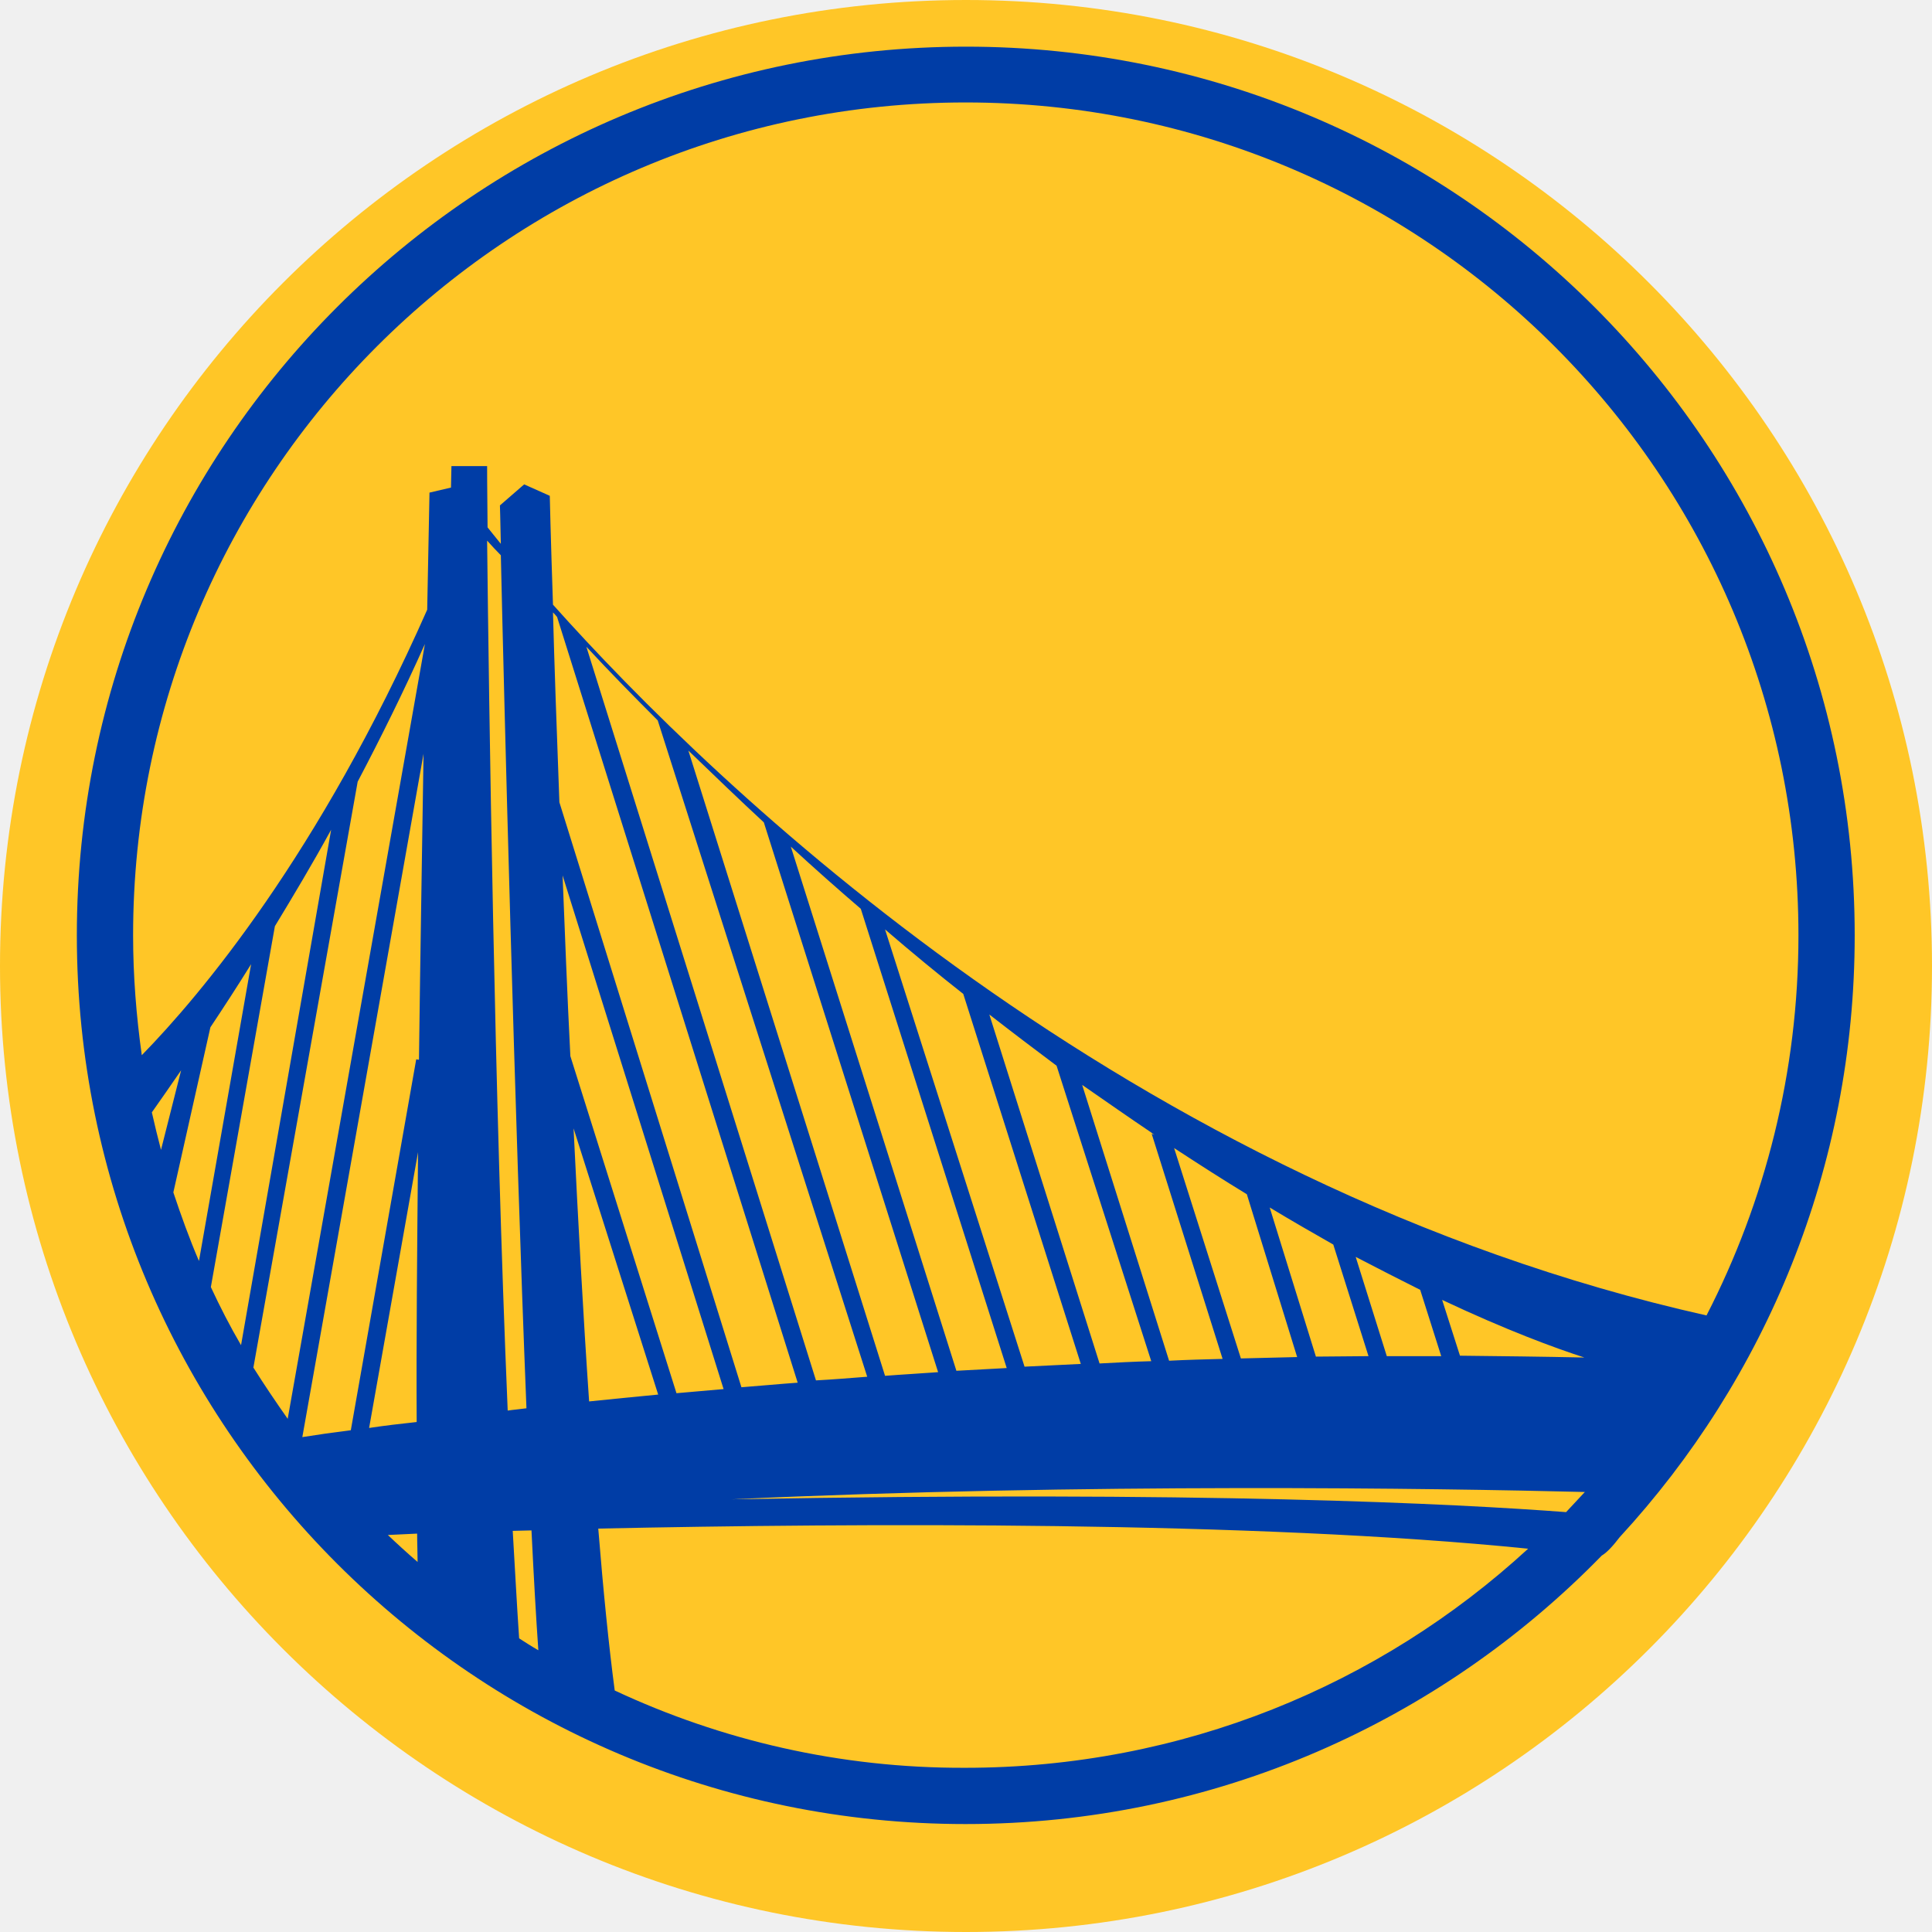
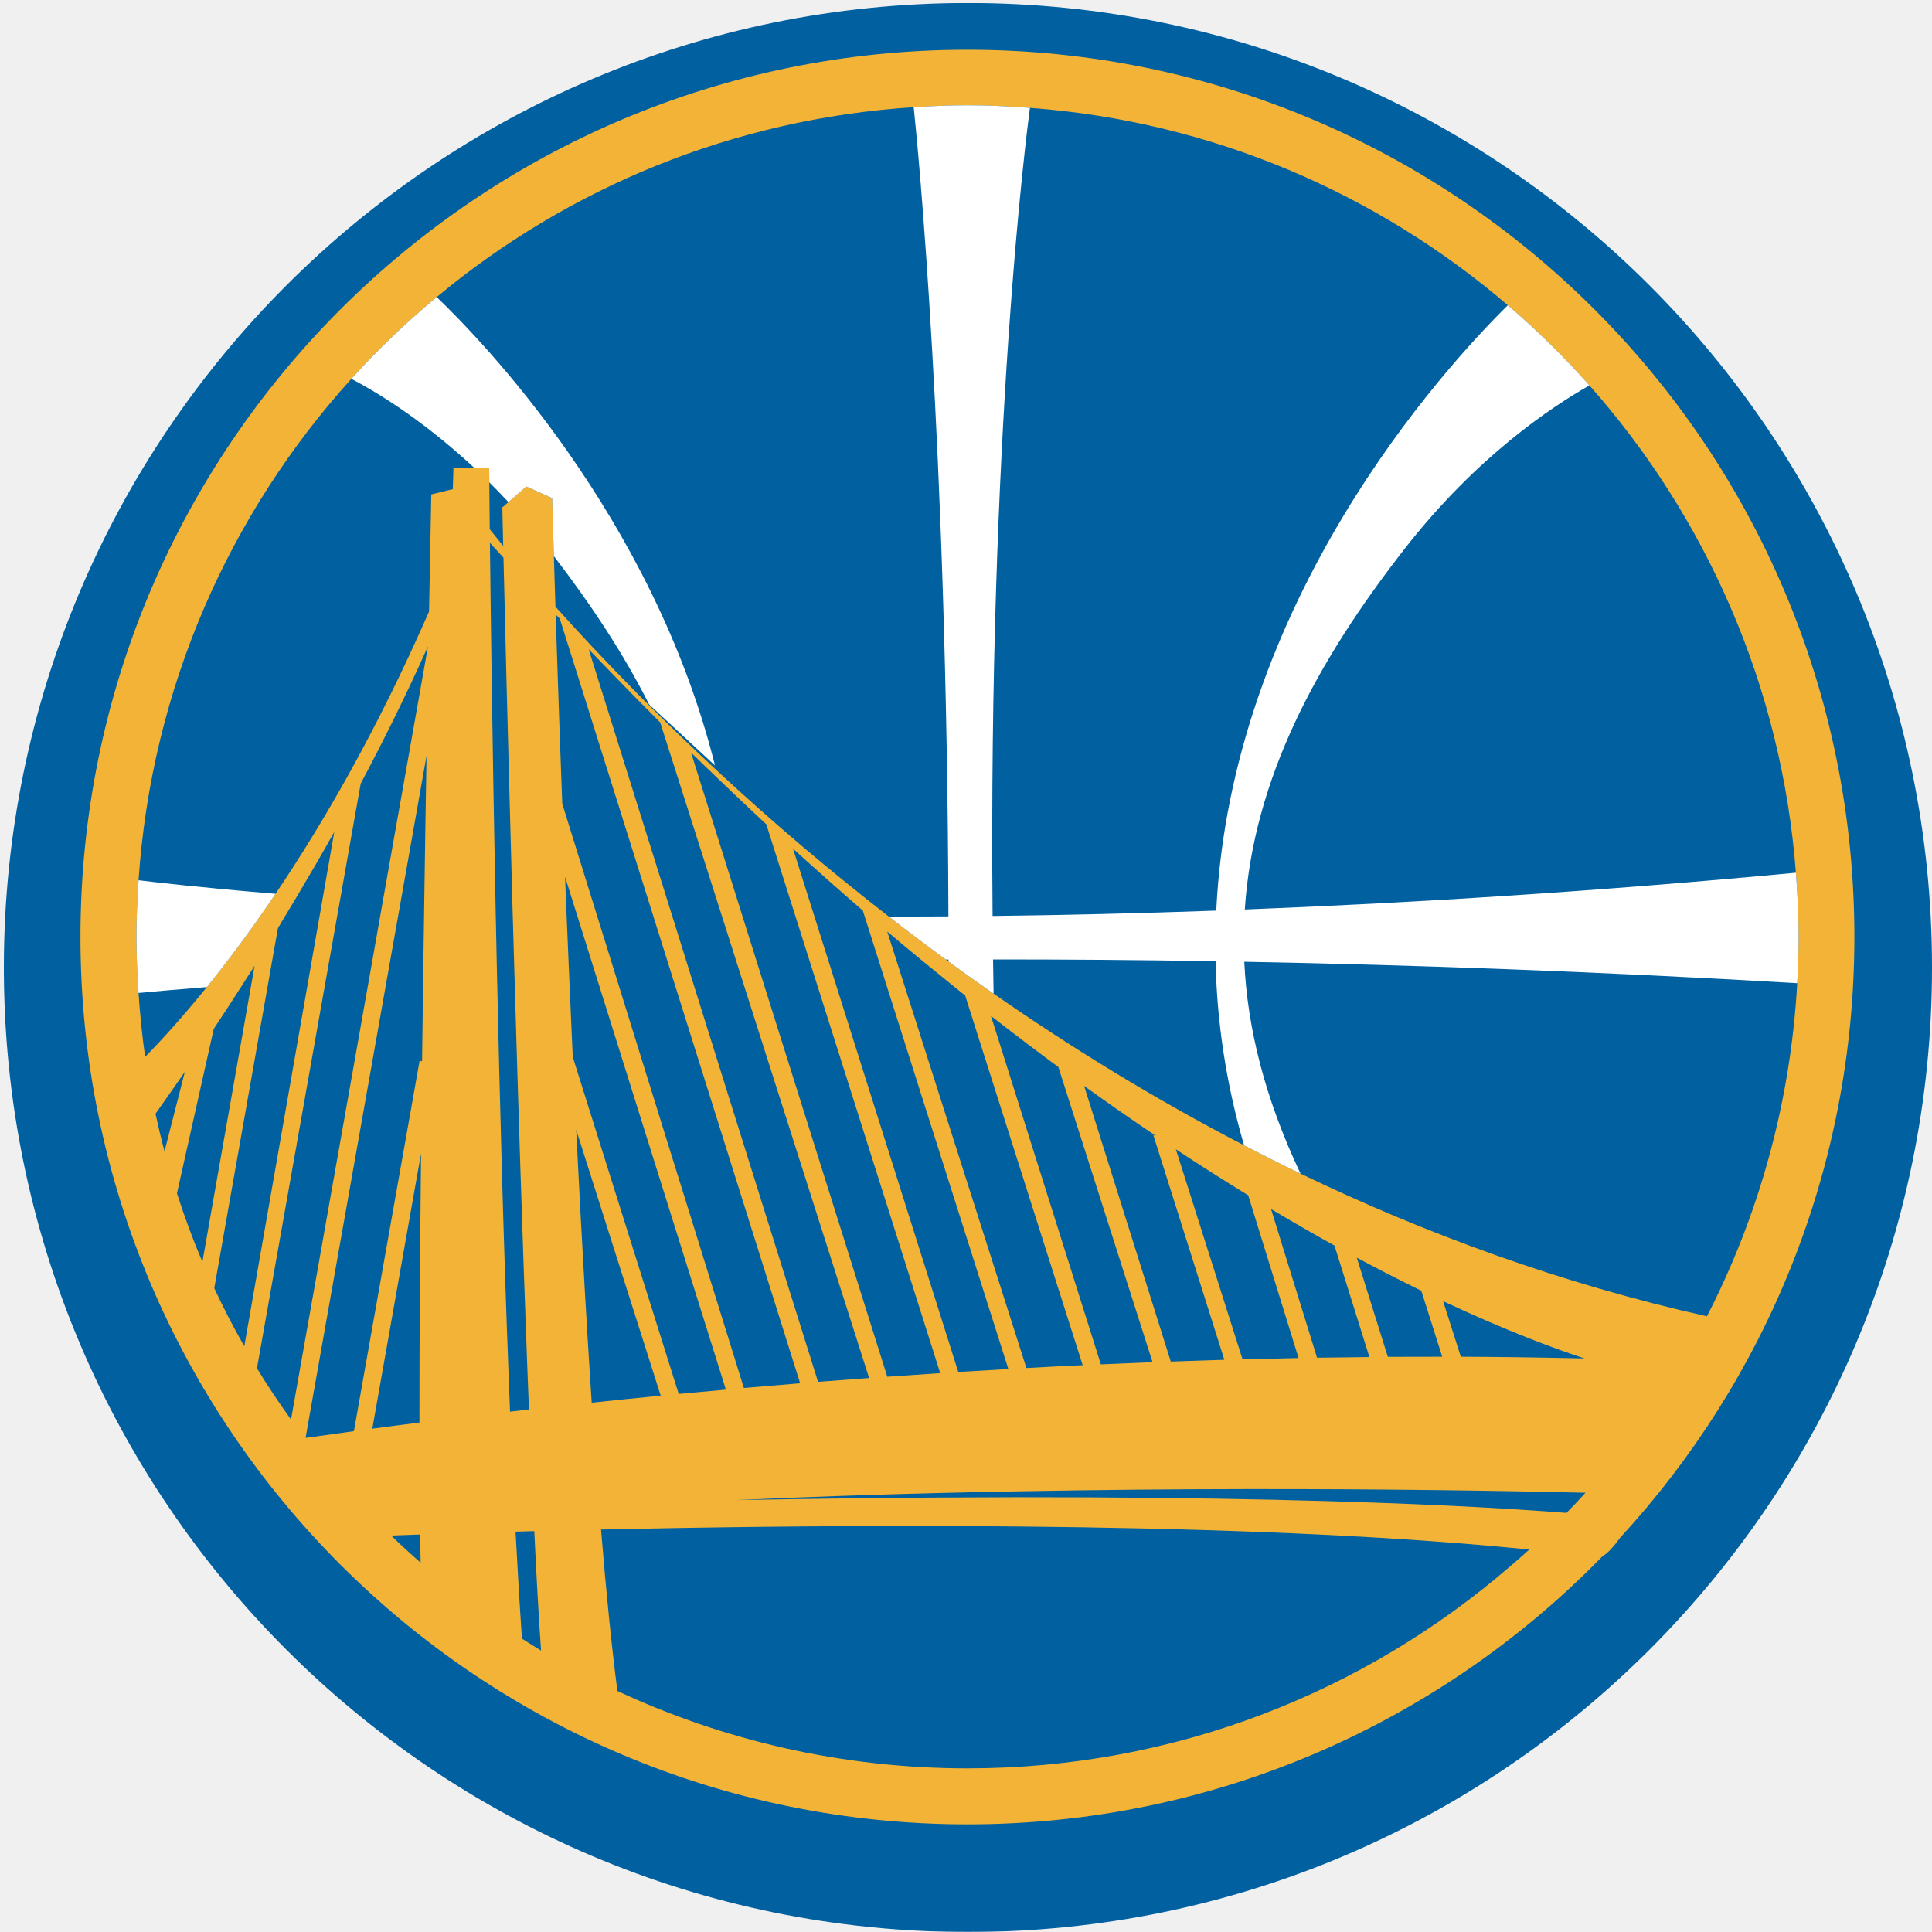
- <svg xmlns="http://www.w3.org/2000/svg" version="1.0" id="Layer_1" x="0px" y="0px" width="422.4px" height="422.4px" viewBox="0 0 422.4 422.4" style="enable-background:new 0 0 422.4 422.4;" xml:space="preserve">
-   <style type="text/css">
- 	.st0{fill:#FFC627;}
- 	.st1{fill:#003DA6;}
- </style>
-   <path class="st0" d="M422.4,211.2c0,116.6-94.5,211.2-211.2,211.2C94.6,422.4,0,327.8,0,211.2S94.5,0,211.2,0  C327.9,0,422.4,94.6,422.4,211.2" />
-   <path class="st1" d="M354.1,336.1c31.9-34.6,51.4-80.8,51.4-131.6c0-107.3-87-194.3-194.3-194.3c-107.4,0-194.4,87-194.4,194.3  s87,194.3,194.3,194.3c54.6,0,103.8-22.5,139.1-58.7C351.4,339.4,352.8,337.8,354.1,336.1z M159.9,327.8  c77.6-3.6,154.6-2.4,186.6-1.6c-1.4,1.5-2.8,3-4.1,4.4C318.6,328.8,263.1,325.9,159.9,327.8z M46,224.6c2.8-4.2,5.8-8.8,8.9-13.8  l-11.4,64.9c-2.1-4.9-3.9-9.9-5.6-15L46,224.6z M35.2,251.4c-0.7-2.7-1.4-5.5-2-8.2c1.9-2.7,4-5.7,6.4-9.2L35.2,251.4z M60.1,202.5  c4-6.6,8.2-13.6,12.3-21.1L52.7,294.1c-2.4-4.1-4.6-8.4-6.6-12.7L60.1,202.5z M78.2,170.9c5.1-9.7,10.1-19.8,14.7-30.1l-30,169.4  c-2.6-3.7-5.1-7.4-7.5-11.2L78.2,170.9z M106.5,118.2c1,1.1,2,2.2,3,3.2c0.7,31.1,3,121.7,5.6,186.5c-1.4,0.2-2.8,0.3-4.1,0.5  C108.1,240.1,106.9,153.7,106.5,118.2z M251.7,247.6l0.1,0.3l0,0L251.7,247.6c0.2,0.2,0.4,0.3,0.7,0.5l-0.6-0.2l15.5,49.2  c-3.9,0.1-7.8,0.2-11.7,0.4l-19-60.3C241.8,240.8,246.8,244.3,251.7,247.6z M319.2,296.4l-3.9-12.2c14,6.6,24.6,10.5,31.1,12.6  C337.2,296.6,328.2,296.5,319.2,296.4z M310.5,282l4.6,14.5c-4,0-8,0-11.9,0l-6.8-21.7C301.4,277.4,306.1,279.8,310.5,282z   M291.5,272.1l7.7,24.4c-3.8,0-7.7,0.1-11.5,0.1L277.6,264C282.4,266.9,287.1,269.6,291.5,272.1z M272.6,261.1l11,35.6  c-4.1,0.1-8.2,0.2-12.3,0.3l-14.6-46C262.2,254.6,267.5,258,272.6,261.1z M231,233l20.7,64.6c-3.8,0.1-7.6,0.3-11.3,0.5l-24.1-76.3  C221.3,225.7,226.2,229.4,231,233z M210.6,217.3l25.7,80.9c-4.1,0.2-8.2,0.4-12.3,0.6l-30.5-95.6C199.3,208.2,205,212.9,210.6,217.3  z M188.2,198.7l31.9,100.4c-3.7,0.2-7.3,0.4-11,0.6l-36.2-114.6C178.1,189.9,183.2,194.4,188.2,198.7z M167,179.8L205.1,300  c-3.9,0.3-7.8,0.5-11.6,0.8l-43-136.7C156.1,169.5,161.6,174.8,167,179.8z M143.8,157.5L189.6,301c-3.8,0.3-7.5,0.6-11.2,0.8  l-50.2-160.4C133.4,147,138.7,152.4,143.8,157.5z M121.8,134.9l52.6,167.4c-4.2,0.3-8.3,0.7-12.3,1l-39.8-127.9  c-0.6-16.1-1.1-30.3-1.4-41.5C121.2,134.2,121.5,134.5,121.8,134.9z M91.6,231.7l-0.6-0.1l-14.3,81.1c-4,0.5-7.5,1-10.6,1.5  l26.5-149.4C92.3,184.8,91.9,208.2,91.6,231.7z M123,191.4l35.2,112.3c-3.5,0.3-7,0.6-10.3,0.9l-23.2-73.7  C124,217.2,123.5,203.9,123,191.4z M125.4,246.7l18.5,58.2c-5.2,0.5-10.3,1-15.1,1.5C127.5,287.5,126.4,267.1,125.4,246.7z   M80.7,312.2l10.7-60.3c-0.2,21.2-0.4,41.6-0.3,59C87.4,311.3,84,311.7,80.7,312.2z M91.2,335.3c0,2.2,0.1,4.2,0.1,6.2  c-2.2-1.9-4.4-3.9-6.5-5.9C86.8,335.5,88.8,335.4,91.2,335.3z M112.1,334.7c1.3,0,2.7-0.1,4.1-0.1c0.5,10.3,1,19.1,1.5,26.2  c-1.4-0.8-2.8-1.7-4.2-2.6C113,350.9,112.6,343.1,112.1,334.7z M211.1,22.4c100.6,0,182.1,81.5,182.1,182.1  c0,29.9-7.3,58.2-20.1,83.1c-126.6-28.4-216.9-115.9-252.2-155.4c-0.5-14.7-0.7-23.8-0.7-23.8l-5.6-2.5l-5.3,4.6  c0,0,0.1,3.1,0.2,8.4c-1.2-1.5-2.2-2.7-2.9-3.6c-0.1-8.5-0.1-13.4-0.1-13.4h-7.8l-0.1,4.7l-4.7,1.1c0,0-0.2,9.9-0.5,25.6  c-23.7,53.6-49.6,84.3-62.4,97.4c-1.2-8.6-1.9-17.3-1.9-26.2C29.1,103.9,110.6,22.4,211.1,22.4z M134.4,369.6  c-1.3-9.8-2.5-21.8-3.6-35.4c56.6-1.2,143.3-1.7,203.3,4.4c-32.4,29.8-75.6,47.9-123.1,47.9C183.7,386.6,157.7,380.5,134.4,369.6z" />
+ <svg xmlns="http://www.w3.org/2000/svg" xmlns:xlink="http://www.w3.org/1999/xlink" width="500px" height="500px" viewBox="0 0 500 500" version="1.1">
+   <defs>
+     <polygon id="path-1" points="0 499.952 499 499.952 499 0.778 0 0.778" />
+   </defs>
+   <g id="NBA" stroke="none" stroke-width="1" fill="none" fill-rule="evenodd">
+     <g id="GS">
+       <g id="GSWarriors_P_pms" transform="translate(1, 0)">
+         <g id="Group-3">
+           <mask id="mask-2" fill="white">
+             <use xlink:href="#path-1" />
+           </mask>
+           <g id="Clip-2" />
+           <path d="M249.514,0.778 C111.677,0.778 0,112.57 0,250.41 C0,388.242 111.677,500 249.514,500 C387.31,500 499,388.242 499,250.41 C499,112.57 387.31,0.778 249.514,0.778" id="Fill-1" fill="#0060A0" mask="url(#mask-2)" />
+         </g>
+         <path d="M440.754,340.658 C402.806,332.158 367.639,319.162 335.57,303.73 C330.623,301.343 325.759,298.893 320.959,296.4 C297.482,284.219 275.836,270.847 256.138,257.148 C252.172,254.391 248.269,251.618 244.47,248.837 C244.233,248.67 244.004,248.499 243.773,248.328 C238.714,244.632 233.817,240.929 229.057,237.229 C221.299,231.201 213.902,225.197 206.924,219.288 C198.84,212.43 191.31,205.711 184.331,199.23 C178.201,193.549 172.496,188.04 167.242,182.813 C166.122,181.705 165.072,180.631 164.001,179.548 C155.713,171.163 148.574,163.51 142.75,156.998 C142.59,152.045 142.451,147.705 142.34,143.932 C142.055,134.455 141.902,128.914 141.902,128.914 L135.222,125.903 L130.581,129.945 L129.002,131.308 C129.002,131.308 129.077,134.971 129.224,141.28 C127.79,139.523 126.678,138.134 125.745,136.968 C125.696,131.647 125.654,127.55 125.634,124.832 C125.606,122.417 125.592,121.079 125.592,121.079 L116.352,121.079 L116.185,126.589 L110.611,127.957 C110.611,127.957 110.382,139.648 110.041,158.258 C96.765,188.625 82.863,212.703 70.311,231.315 C63.951,240.752 57.939,248.763 52.533,255.45 C46.284,263.176 40.808,269.19 36.564,273.52 C35.785,268.076 35.229,262.549 34.852,256.981 C34.526,252.178 34.31,247.34 34.31,242.446 C34.31,237.518 34.532,232.652 34.86,227.808 C38.213,178.01 58.433,132.847 89.932,98.046 C96.771,90.479 104.161,83.41 112.01,76.882 C145.931,48.669 188.666,30.735 235.466,27.738 C240.086,27.448 244.706,27.243 249.389,27.243 C254.837,27.243 260.201,27.515 265.546,27.911 C312.622,31.406 355.45,50.048 389.223,78.994 C396.723,85.426 403.779,92.355 410.341,99.748 C440.567,133.863 460.104,177.637 463.778,225.862 C464.203,231.341 464.474,236.857 464.474,242.446 C464.474,246.48 464.335,250.468 464.12,254.447 C462.401,285.381 454.162,314.561 440.754,340.658 L440.754,340.658 Z M41.574,297.967 C40.718,294.75 39.946,291.506 39.243,288.235 C41.484,285.082 44.009,281.483 46.842,277.376 L41.574,297.967 L41.574,297.967 Z M64.069,254.572 L51.377,326.59 C48.928,320.798 46.736,314.868 44.796,308.833 L54.321,266.273 C56.714,262.661 59.247,258.77 61.822,254.739 C62.845,253.149 63.846,251.6 64.891,249.943 L64.069,254.572 L64.069,254.572 Z M104.607,196.403 L98.058,233.334 L94.651,252.623 L74.319,367.38 C71.236,363.065 68.265,358.673 65.503,354.127 L83.384,253.288 L87.065,232.597 L90.169,215.059 L92.353,202.793 C98.428,191.388 104.321,179.453 109.769,167.258 L104.607,196.403 L104.607,196.403 Z M204.857,237.122 L242.327,355.373 C237.692,355.673 233.134,355.979 228.627,356.299 L191.095,236.944 L189.41,231.556 L177.84,194.765 C180.184,197.061 182.523,199.299 184.853,201.54 C189.048,205.567 193.21,209.521 197.316,213.329 L204.857,237.122 L204.857,237.122 Z M222.795,237.225 L259.936,354.218 L259.958,354.307 L259.936,354.307 C255.581,354.544 251.261,354.796 246.995,355.06 L204.238,219.646 C210.354,225.197 216.366,230.529 222.287,235.645 L222.795,237.225 L222.795,237.225 Z M297.28,352.533 C292.779,352.708 288.325,352.903 283.901,353.097 L256.319,265.633 L255.462,262.933 C255.734,263.148 255.991,263.33 256.263,263.544 C261.92,267.937 267.466,272.142 272.9,276.137 L297.28,352.533 L297.28,352.533 Z M335.069,351.461 C330.206,351.559 325.369,351.662 320.569,351.788 L303.306,297.424 C309.77,301.698 316.012,305.666 322.029,309.341 L335.069,351.461 L335.069,351.461 Z M372.476,336.739 C388.994,344.487 401.476,349.087 409.088,351.572 C398.345,351.315 387.658,351.169 377.053,351.12 L372.476,336.739 L372.476,336.739 Z M350.14,325.483 C356.054,328.664 361.621,331.497 366.832,334.038 L372.245,351.12 C370.618,351.12 368.983,351.133 367.355,351.133 C364.294,351.133 361.218,351.133 358.17,351.147 L352.541,333.181 L350.14,325.483 L350.14,325.483 Z M327.952,312.904 C333.642,316.301 339.139,319.469 344.365,322.35 L353.397,351.203 C350.926,351.225 348.471,351.266 345.992,351.3 C343.947,351.315 341.889,351.342 339.849,351.37 L331.597,324.711 L327.952,312.904 L327.952,312.904 Z M297.384,293.456 C297.649,293.616 297.886,293.79 298.144,293.964 L297.482,293.762 L315.858,351.914 C311.203,352.053 306.582,352.206 301.997,352.373 L279.572,281.038 C285.675,285.429 291.575,289.529 297.35,293.428 L297.454,293.749 L297.482,293.762 L297.384,293.456 L297.384,293.456 Z M228.612,241.082 C231.555,243.574 234.457,245.983 237.344,248.363 C239.737,250.33 242.105,252.244 244.462,254.147 C245.896,255.311 247.35,256.507 248.784,257.642 L279.196,353.306 C274.291,353.529 269.435,353.779 264.632,354.044 L230.951,248.402 L228.612,241.082 L228.612,241.082 Z M375.092,389.726 C349.834,388.5 312.998,387.442 262.122,387.483 C255.462,387.498 248.547,387.525 241.4,387.567 C225.293,387.679 208.085,387.874 189.404,388.229 C206.91,387.428 224.374,386.836 241.442,386.405 C248.386,386.231 255.226,386.085 262.011,385.966 C303.828,385.172 342.264,385.298 371.528,385.646 C386.934,385.841 399.82,386.098 409.331,386.315 C407.731,388.096 406.075,389.815 404.42,391.535 C397.225,390.979 387.525,390.338 375.092,389.726 L375.092,389.726 Z M154.551,395.843 C179.566,395.287 209.582,394.862 241.06,394.932 C248.219,394.945 255.442,394.987 262.707,395.057 C304.899,395.461 348.178,396.846 384.624,400.069 C388.048,400.368 391.492,400.681 394.797,401.002 C393.182,402.491 391.513,403.911 389.85,405.345 C352.165,437.908 303.104,457.65 249.389,457.65 C217.014,457.65 186.329,450.452 158.789,437.63 C157.279,426.096 155.859,411.888 154.551,395.843 L154.551,395.843 Z M139.021,427.161 C137.351,426.166 135.723,425.114 134.081,424.07 C133.496,415.564 132.946,406.25 132.425,396.387 C133.997,396.338 135.64,396.296 137.267,396.254 C137.852,408.367 138.437,418.849 139.021,427.161 L139.021,427.161 Z M150.349,333.968 C149.549,320.304 148.811,306.348 148.122,292.391 L157.697,322.539 L169.991,361.2 C163.806,361.798 157.878,362.403 152.137,363.01 C152.06,361.91 151.99,360.754 151.914,359.647 C151.371,351.281 150.85,342.697 150.349,333.968 L150.349,333.968 Z M145.59,235.729 C145.478,232.809 145.353,229.781 145.234,226.921 L186.858,359.633 C182.71,360.002 178.64,360.377 174.653,360.754 L166.637,335.25 L160.904,317.047 L147.224,273.52 C146.869,265.668 146.529,257.886 146.201,250.25 C145.986,245.304 145.791,240.539 145.59,235.729 L145.59,235.729 Z M95.353,369.741 L107.967,298.51 C107.696,323.527 107.535,347.674 107.55,368.161 C103.173,368.703 99.139,369.239 95.353,369.741 L95.353,369.741 Z M107.855,404.42 C105.253,402.143 102.707,399.804 100.217,397.395 C102.478,397.312 104.933,397.229 107.738,397.132 C107.772,399.707 107.814,402.143 107.855,404.42 L107.855,404.42 Z M102.651,233.63 L109.387,195.6 C109.184,207.559 108.975,220.517 108.788,233.986 C108.691,239.861 108.608,245.85 108.532,251.879 C108.42,259.41 108.323,267.005 108.232,274.647 L107.591,274.529 L90.592,370.387 C85.841,371.029 81.673,371.613 78.082,372.128 L99.319,252.362 L102.651,233.63 L102.651,233.63 Z M151.357,168.038 C154.189,170.993 157.007,173.906 159.818,176.784 C162.803,179.85 165.76,182.861 168.717,185.806 C169.094,186.189 169.483,186.589 169.86,186.968 L189.633,249.011 L189.786,249.505 L223.923,356.633 C219.448,356.953 215.05,357.287 210.709,357.621 L180.95,262.591 L172.824,236.575 L151.357,168.038 L151.357,168.038 Z M142.805,159.013 C143.167,159.399 143.529,159.769 143.892,160.155 L206.074,357.99 C201.121,358.395 196.285,358.805 191.513,359.208 L177.005,312.502 L171.612,295.21 L157.53,249.864 L153.215,236.011 L144.51,207.987 C144.03,195.155 143.613,183.422 143.272,173.008 C143.105,168.038 142.938,163.277 142.805,159.013 L142.805,159.013 Z M125.787,140.487 C126.97,141.8 128.132,143.037 129.3,144.333 C129.489,152.007 129.746,162.786 130.066,175.688 C130.504,192.526 131.033,213.023 131.646,235.151 C131.799,240.288 131.938,245.51 132.097,250.8 C133.058,284.177 134.191,319.991 135.389,351.823 C135.556,356.216 135.723,360.544 135.89,364.764 C134.22,364.959 132.626,365.139 130.999,365.334 C130.88,362.452 130.776,359.501 130.657,356.578 C129.342,322.58 128.348,285.521 127.595,250.984 C127.478,245.565 127.373,240.227 127.261,234.956 C126.851,214.078 126.531,194.628 126.274,177.853 C126.058,162.939 125.905,150.082 125.787,140.487 L125.787,140.487 Z M75.988,231.772 C79.148,226.454 82.326,221.014 85.507,215.316 L84.212,222.778 L62.225,348.419 C59.442,343.525 56.846,338.521 54.453,333.384 L70.93,240.198 C71.529,239.223 72.133,238.169 72.739,237.181 C73.81,235.403 74.896,233.595 75.988,231.772 L75.988,231.772 Z M249.381,12.876 C122.6,12.876 19.823,115.647 19.823,242.488 C19.823,369.351 122.6,472.142 249.381,472.142 C313.839,472.142 372.044,445.537 413.736,402.742 C415.136,401.99 416.833,399.971 418.293,397.96 C455.922,357.065 478.912,302.484 478.912,242.488 C478.912,115.647 376.164,12.876 249.381,12.876 L249.381,12.876 Z" id="Fill-4" fill="#F3B336" />
+         <path d="M34.31,242.446 C34.31,247.34 34.526,252.178 34.852,256.981 C37.928,256.689 43.906,256.132 52.533,255.45 C57.939,248.763 63.951,240.752 70.311,231.315 C51.148,229.732 39.048,228.323 34.86,227.808 C34.532,232.652 34.31,237.518 34.31,242.446 L34.31,242.446 Z M464.474,242.446 C464.474,236.857 464.203,231.341 463.778,225.862 C412.54,230.686 364.807,233.683 321.154,235.375 C323.373,201.726 339.592,171.418 362.525,142.018 C381.075,118.208 400.6,105.258 410.341,99.748 C403.779,92.355 396.723,85.426 389.223,78.994 C372.462,95.554 317.661,155.616 313.764,235.667 C293.523,236.391 274.221,236.836 255.88,237.059 C254.746,112.27 264.563,35.277 265.546,27.911 C260.201,27.515 254.837,27.243 249.389,27.243 C244.706,27.243 240.086,27.448 235.466,27.738 C236.524,37.775 244.074,114.328 244.448,237.163 C239.251,237.197 234.101,237.225 229.057,237.229 C233.817,240.929 238.714,244.632 243.773,248.328 L244.47,248.328 L244.47,248.837 C248.269,251.618 252.172,254.391 256.138,257.148 C256.088,254.169 256.047,251.235 255.999,248.3 C274.27,248.293 293.475,248.433 313.589,248.763 C313.923,264.046 316.185,279.973 320.959,296.4 C325.759,298.893 330.623,301.343 335.57,303.73 C326.4,284.338 321.821,266.155 321.021,248.903 C364.794,249.72 412.685,251.433 464.12,254.447 C464.335,250.468 464.474,246.48 464.474,242.446 L464.474,242.446 Z M112.01,76.882 C104.161,83.41 96.771,90.479 89.932,98.046 C95.498,100.938 107.772,108.087 121.731,121.079 L125.592,121.079 C125.592,121.079 125.606,122.417 125.634,124.832 C127.261,126.46 128.918,128.155 130.581,129.945 L135.222,125.903 L141.902,128.914 C141.902,128.914 142.055,134.455 142.34,143.932 C151.99,156.487 160.396,169.217 166.993,182.315 L184.033,198.092 C167.932,133.571 123.358,87.734 112.01,76.882 L112.01,76.882 Z" id="Fill-5" fill="#FFFFFF" />
+       </g>
+     </g>
+   </g>
</svg>
